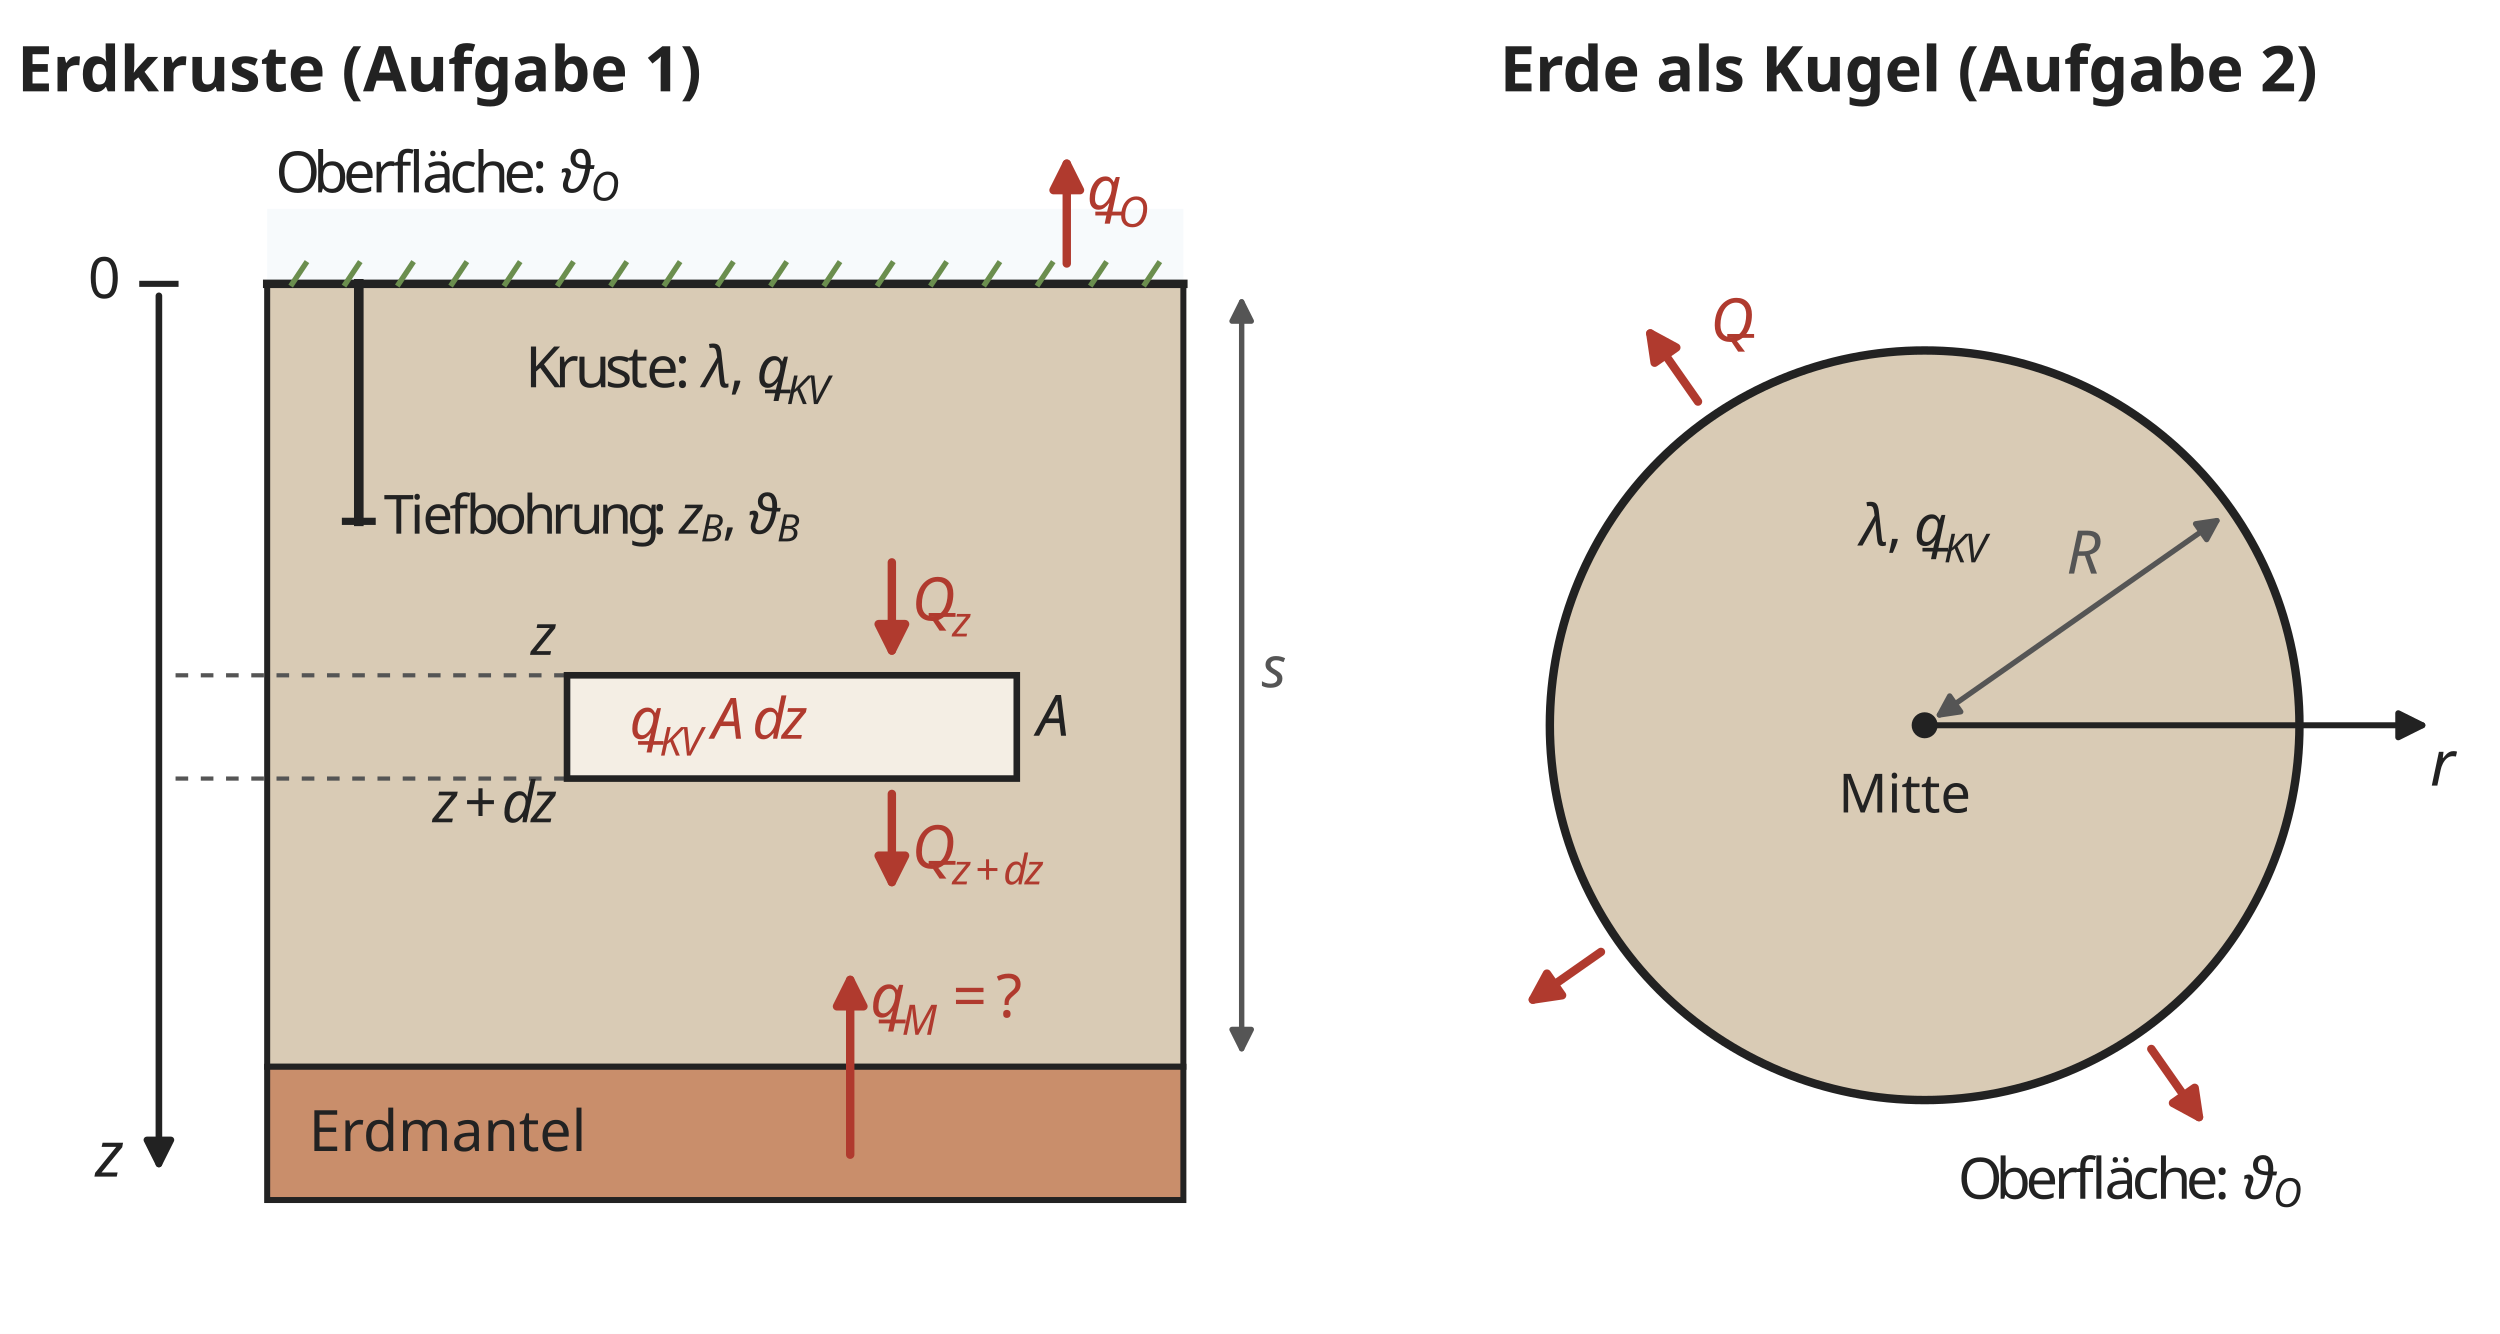
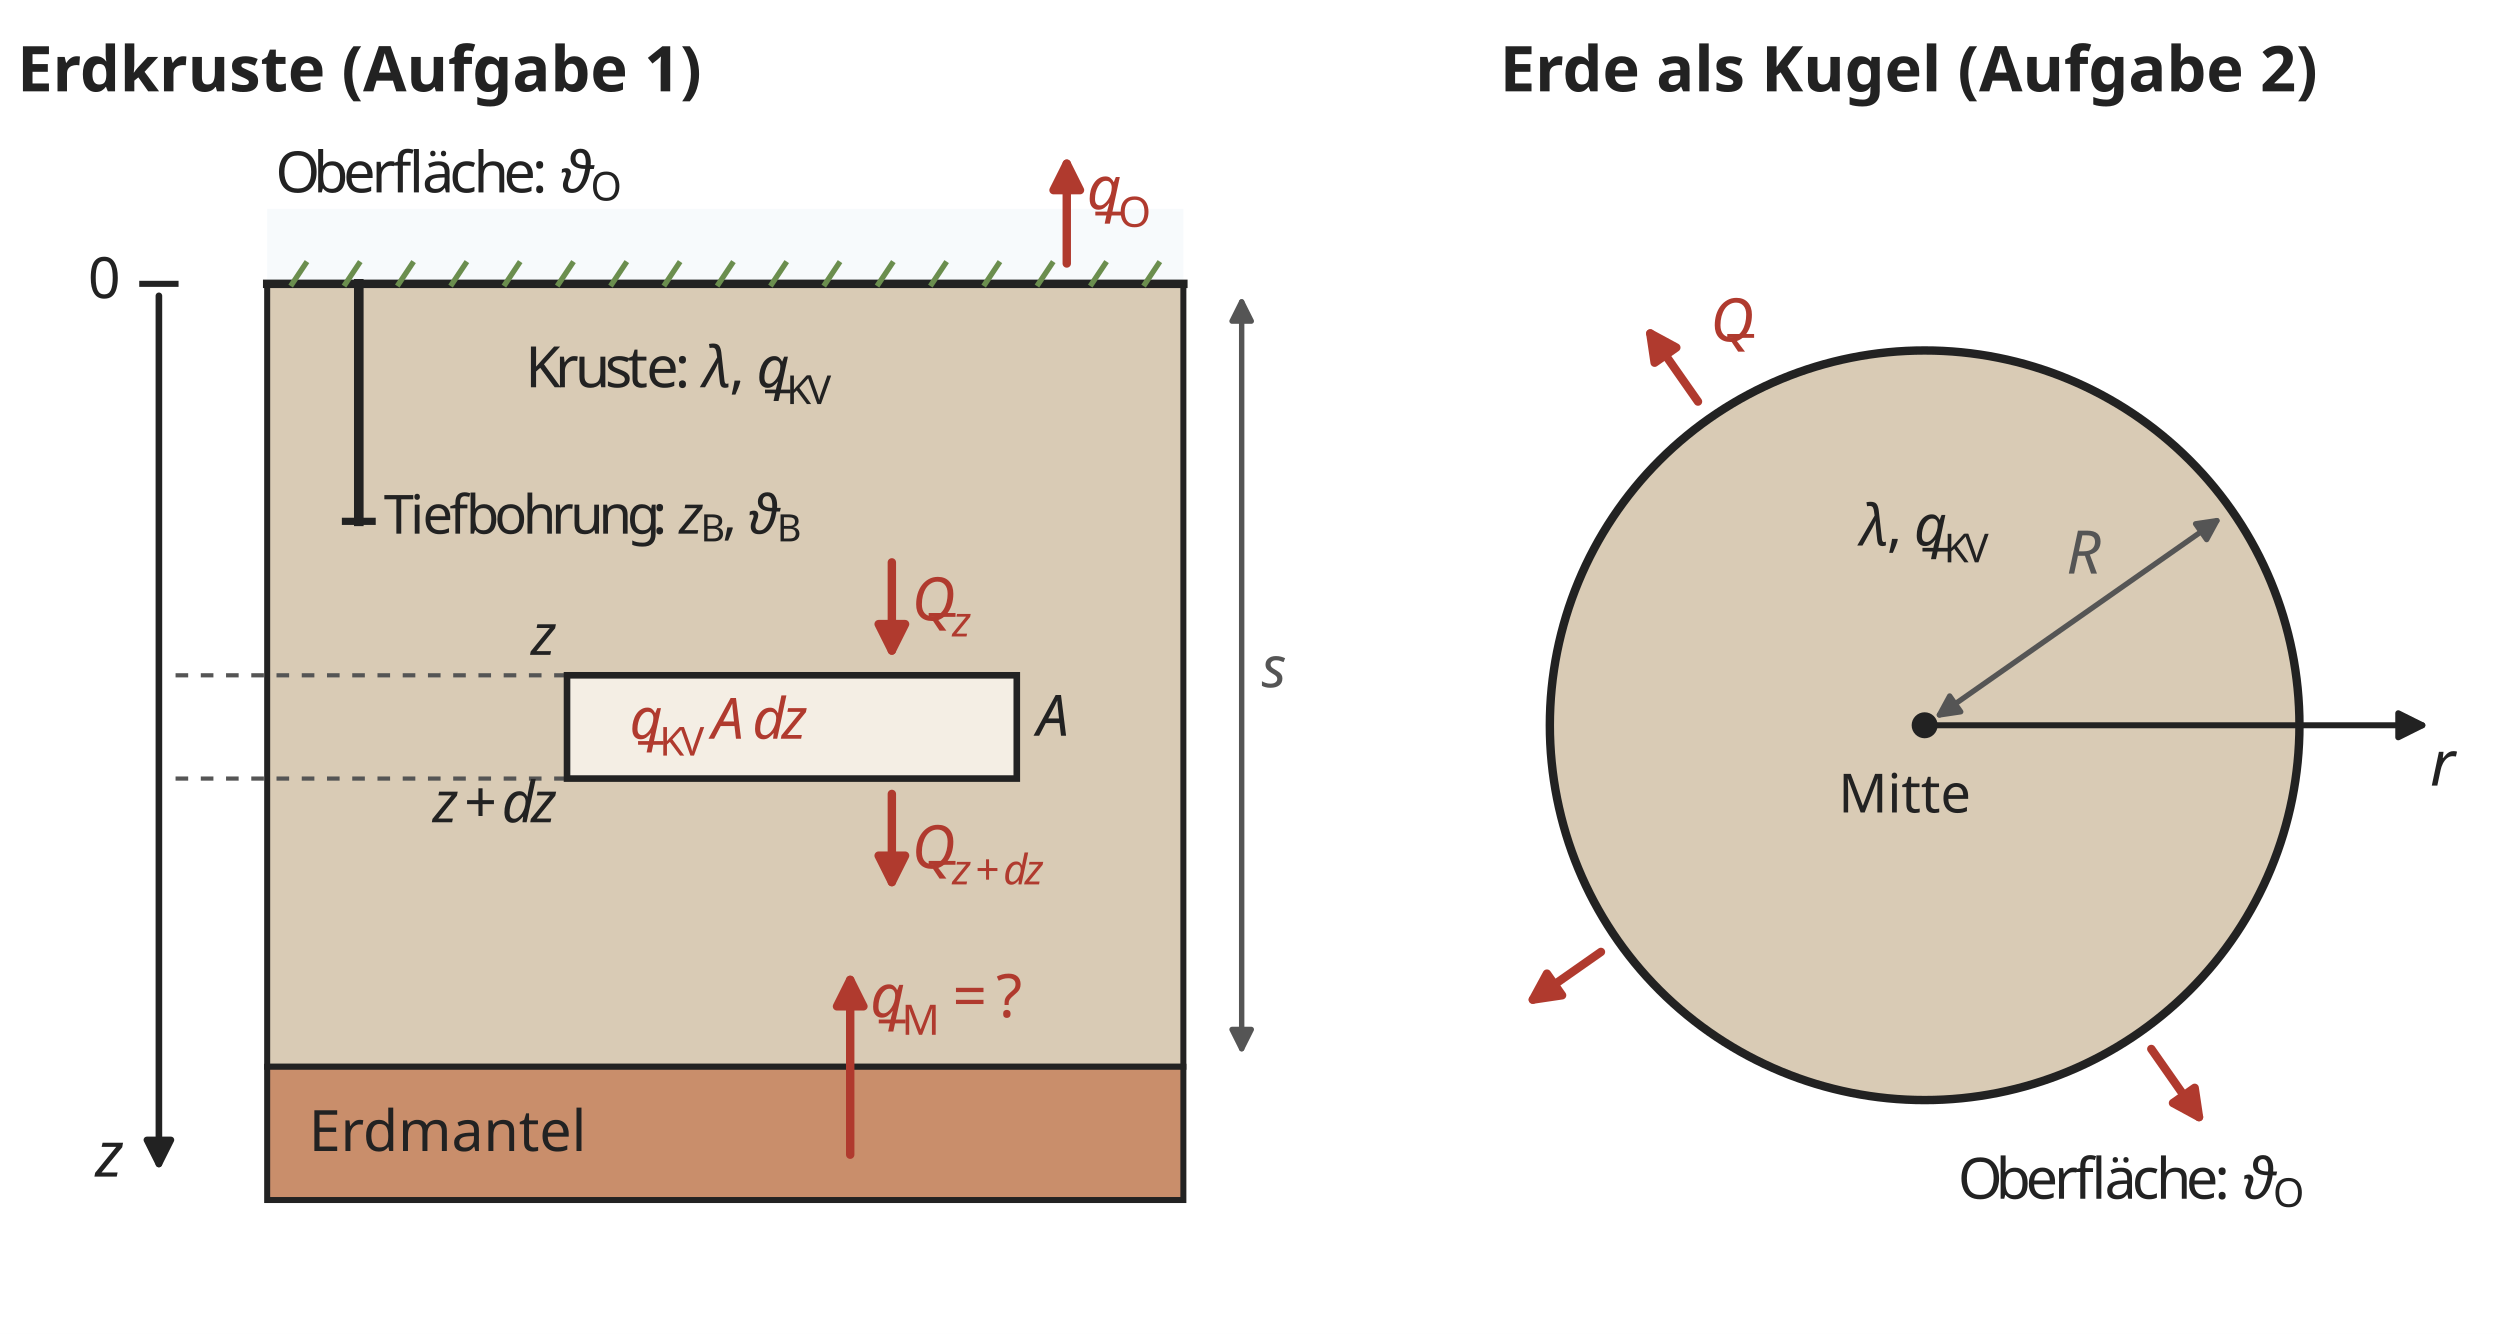
<svg xmlns="http://www.w3.org/2000/svg" width="416.016pt" height="221.976pt" viewBox="0 0 416.016 221.976" version="1.1">
  <defs>
    <style type="text/css">*{stroke-linejoin: round; stroke-linecap: butt}</style>
  </defs>
  <g id="figure_1">
    <g id="patch_1">
      <path d="M 0 221.976  L 416.016 221.976  L 416.016 0  L 0 0  z " style="fill: #ffffff" />
    </g>
    <g id="axes_1">
      <g id="patch_2">
-         <path d="M 44.46 47.232  L 196.92 47.232  L 196.92 34.758  L 44.46 34.758  z " clip-path="url(#pbe9d7478ae)" style="fill: #f7fafc" />
+         <path d="M 44.46 47.232  L 196.92 47.232  L 196.92 34.758  L 44.46 34.758  z " clip-path="url(#p7a8aaff5a4)" style="fill: #f7fafc" />
      </g>
      <g id="patch_3">
-         <path d="M 44.46 177.516  L 196.92 177.516  L 196.92 47.232  L 44.46 47.232  z " clip-path="url(#pbe9d7478ae)" style="fill: #d9cbb5; stroke: #222222; stroke-linejoin: miter" />
+         <path d="M 44.46 177.516  L 196.92 177.516  L 196.92 47.232  L 44.46 47.232  z " clip-path="url(#p7a8aaff5a4)" style="fill: #d9cbb5; stroke: #222222; stroke-linejoin: miter" />
      </g>
      <g id="patch_4">
-         <path d="M 44.46 199.692  L 196.92 199.692  L 196.92 177.516  L 44.46 177.516  z " clip-path="url(#pbe9d7478ae)" style="fill: #c98e6b; stroke: #222222; stroke-linejoin: miter" />
+         <path d="M 44.46 199.692  L 196.92 199.692  L 196.92 177.516  L 44.46 177.516  z " clip-path="url(#p7a8aaff5a4)" style="fill: #c98e6b; stroke: #222222; stroke-linejoin: miter" />
      </g>
      <g id="patch_5">
-         <path d="M 320.274 183.06  C 336.815 183.06 352.68 176.488 364.376 164.792  C 376.072 153.096 382.644 137.231 382.644 120.69  C 382.644 104.149 376.072 88.284 364.376 76.588  C 352.68 64.892 336.815 58.32 320.274 58.32  C 303.733 58.32 287.868 64.892 276.172 76.588  C 264.476 88.284 257.904 104.149 257.904 120.69  C 257.904 137.231 264.476 153.096 276.172 164.792  C 287.868 176.488 303.733 183.06 320.274 183.06  z " clip-path="url(#pbe9d7478ae)" style="fill: #d9cbb5; stroke: #222222; stroke-width: 1.4; stroke-linejoin: miter" />
+         <path d="M 320.274 183.06  C 336.815 183.06 352.68 176.488 364.376 164.792  C 376.072 153.096 382.644 137.231 382.644 120.69  C 382.644 104.149 376.072 88.284 364.376 76.588  C 352.68 64.892 336.815 58.32 320.274 58.32  C 303.733 58.32 287.868 64.892 276.172 76.588  C 264.476 88.284 257.904 104.149 257.904 120.69  C 257.904 137.231 264.476 153.096 276.172 164.792  C 287.868 176.488 303.733 183.06 320.274 183.06  z " clip-path="url(#p7a8aaff5a4)" style="fill: #d9cbb5; stroke: #222222; stroke-width: 1.4; stroke-linejoin: miter" />
      </g>
      <g id="line2d_1">
-         <path d="M 23.67 47.232  L 29.214 47.232  " clip-path="url(#pbe9d7478ae)" style="fill: none; stroke: #222222; stroke-linecap: square" />
+         <path d="M 23.67 47.232  L 29.214 47.232  " clip-path="url(#p7a8aaff5a4)" style="fill: none; stroke: #222222; stroke-linecap: square" />
      </g>
      <g id="line2d_2">
-         <path d="M 29.214 112.374  L 94.356 112.374  " clip-path="url(#pbe9d7478ae)" style="fill: none; stroke-dasharray: 2.1,2.1; stroke-dashoffset: 0; stroke: #555555; stroke-width: 0.7" />
+         <path d="M 29.214 112.374  L 94.356 112.374  " clip-path="url(#p7a8aaff5a4)" style="fill: none; stroke-dasharray: 2.1,2.1; stroke-dashoffset: 0; stroke: #555555; stroke-width: 0.7" />
      </g>
      <g id="line2d_3">
-         <path d="M 29.214 129.56  L 94.356 129.56  " clip-path="url(#pbe9d7478ae)" style="fill: none; stroke-dasharray: 2.1,2.1; stroke-dashoffset: 0; stroke: #555555; stroke-width: 0.7" />
+         <path d="M 29.214 129.56  L 94.356 129.56  " clip-path="url(#p7a8aaff5a4)" style="fill: none; stroke-dasharray: 2.1,2.1; stroke-dashoffset: 0; stroke: #555555; stroke-width: 0.7" />
      </g>
      <g id="text_1">
        <text style="font-weight: 700; font-size: 10.5px; font-family: 'Carlito'; text-anchor: start; fill: #222222" x="2.88" y="15.207" transform="rotate(-0 2.88 15.207)">Erdkruste (Aufgabe 1)</text>
      </g>
      <g id="line2d_4">
-         <path d="M 44.46 47.232  L 196.92 47.232  " clip-path="url(#pbe9d7478ae)" style="fill: none; stroke: #222222; stroke-width: 1.4; stroke-linecap: square" />
+         <path d="M 44.46 47.232  L 196.92 47.232  " clip-path="url(#p7a8aaff5a4)" style="fill: none; stroke: #222222; stroke-width: 1.4; stroke-linecap: square" />
      </g>
      <g id="line2d_5">
-         <path d="M 48.618 47.232  L 50.836 43.906  " clip-path="url(#pbe9d7478ae)" style="fill: none; stroke: #6b8e4e; stroke-width: 0.9; stroke-linecap: square" />
+         <path d="M 48.618 47.232  L 50.836 43.906  " clip-path="url(#p7a8aaff5a4)" style="fill: none; stroke: #6b8e4e; stroke-width: 0.9; stroke-linecap: square" />
      </g>
      <g id="line2d_6">
-         <path d="M 57.488 47.232  L 59.706 43.906  " clip-path="url(#pbe9d7478ae)" style="fill: none; stroke: #6b8e4e; stroke-width: 0.9; stroke-linecap: square" />
+         <path d="M 57.488 47.232  L 59.706 43.906  " clip-path="url(#p7a8aaff5a4)" style="fill: none; stroke: #6b8e4e; stroke-width: 0.9; stroke-linecap: square" />
      </g>
      <g id="line2d_7">
-         <path d="M 66.359 47.232  L 68.576 43.906  " clip-path="url(#pbe9d7478ae)" style="fill: none; stroke: #6b8e4e; stroke-width: 0.9; stroke-linecap: square" />
+         <path d="M 66.359 47.232  L 68.576 43.906  " clip-path="url(#p7a8aaff5a4)" style="fill: none; stroke: #6b8e4e; stroke-width: 0.9; stroke-linecap: square" />
      </g>
      <g id="line2d_8">
-         <path d="M 75.229 47.232  L 77.447 43.906  " clip-path="url(#pbe9d7478ae)" style="fill: none; stroke: #6b8e4e; stroke-width: 0.9; stroke-linecap: square" />
+         <path d="M 75.229 47.232  L 77.447 43.906  " clip-path="url(#p7a8aaff5a4)" style="fill: none; stroke: #6b8e4e; stroke-width: 0.9; stroke-linecap: square" />
      </g>
      <g id="line2d_9">
-         <path d="M 84.1 47.232  L 86.317 43.906  " clip-path="url(#pbe9d7478ae)" style="fill: none; stroke: #6b8e4e; stroke-width: 0.9; stroke-linecap: square" />
+         <path d="M 84.1 47.232  L 86.317 43.906  " clip-path="url(#p7a8aaff5a4)" style="fill: none; stroke: #6b8e4e; stroke-width: 0.9; stroke-linecap: square" />
      </g>
      <g id="line2d_10">
-         <path d="M 92.97 47.232  L 95.188 43.906  " clip-path="url(#pbe9d7478ae)" style="fill: none; stroke: #6b8e4e; stroke-width: 0.9; stroke-linecap: square" />
+         <path d="M 92.97 47.232  L 95.188 43.906  " clip-path="url(#p7a8aaff5a4)" style="fill: none; stroke: #6b8e4e; stroke-width: 0.9; stroke-linecap: square" />
      </g>
      <g id="line2d_11">
-         <path d="M 101.84 47.232  L 104.058 43.906  " clip-path="url(#pbe9d7478ae)" style="fill: none; stroke: #6b8e4e; stroke-width: 0.9; stroke-linecap: square" />
+         <path d="M 101.84 47.232  L 104.058 43.906  " clip-path="url(#p7a8aaff5a4)" style="fill: none; stroke: #6b8e4e; stroke-width: 0.9; stroke-linecap: square" />
      </g>
      <g id="line2d_12">
-         <path d="M 110.711 47.232  L 112.928 43.906  " clip-path="url(#pbe9d7478ae)" style="fill: none; stroke: #6b8e4e; stroke-width: 0.9; stroke-linecap: square" />
+         <path d="M 110.711 47.232  L 112.928 43.906  " clip-path="url(#p7a8aaff5a4)" style="fill: none; stroke: #6b8e4e; stroke-width: 0.9; stroke-linecap: square" />
      </g>
      <g id="line2d_13">
-         <path d="M 119.581 47.232  L 121.799 43.906  " clip-path="url(#pbe9d7478ae)" style="fill: none; stroke: #6b8e4e; stroke-width: 0.9; stroke-linecap: square" />
+         <path d="M 119.581 47.232  L 121.799 43.906  " clip-path="url(#p7a8aaff5a4)" style="fill: none; stroke: #6b8e4e; stroke-width: 0.9; stroke-linecap: square" />
      </g>
      <g id="line2d_14">
-         <path d="M 128.452 47.232  L 130.669 43.906  " clip-path="url(#pbe9d7478ae)" style="fill: none; stroke: #6b8e4e; stroke-width: 0.9; stroke-linecap: square" />
+         <path d="M 128.452 47.232  L 130.669 43.906  " clip-path="url(#p7a8aaff5a4)" style="fill: none; stroke: #6b8e4e; stroke-width: 0.9; stroke-linecap: square" />
      </g>
      <g id="line2d_15">
-         <path d="M 137.322 47.232  L 139.54 43.906  " clip-path="url(#pbe9d7478ae)" style="fill: none; stroke: #6b8e4e; stroke-width: 0.9; stroke-linecap: square" />
+         <path d="M 137.322 47.232  L 139.54 43.906  " clip-path="url(#p7a8aaff5a4)" style="fill: none; stroke: #6b8e4e; stroke-width: 0.9; stroke-linecap: square" />
      </g>
      <g id="line2d_16">
-         <path d="M 146.192 47.232  L 148.41 43.906  " clip-path="url(#pbe9d7478ae)" style="fill: none; stroke: #6b8e4e; stroke-width: 0.9; stroke-linecap: square" />
+         <path d="M 146.192 47.232  L 148.41 43.906  " clip-path="url(#p7a8aaff5a4)" style="fill: none; stroke: #6b8e4e; stroke-width: 0.9; stroke-linecap: square" />
      </g>
      <g id="line2d_17">
-         <path d="M 155.063 47.232  L 157.28 43.906  " clip-path="url(#pbe9d7478ae)" style="fill: none; stroke: #6b8e4e; stroke-width: 0.9; stroke-linecap: square" />
+         <path d="M 155.063 47.232  L 157.28 43.906  " clip-path="url(#p7a8aaff5a4)" style="fill: none; stroke: #6b8e4e; stroke-width: 0.9; stroke-linecap: square" />
      </g>
      <g id="line2d_18">
-         <path d="M 163.933 47.232  L 166.151 43.906  " clip-path="url(#pbe9d7478ae)" style="fill: none; stroke: #6b8e4e; stroke-width: 0.9; stroke-linecap: square" />
+         <path d="M 163.933 47.232  L 166.151 43.906  " clip-path="url(#p7a8aaff5a4)" style="fill: none; stroke: #6b8e4e; stroke-width: 0.9; stroke-linecap: square" />
      </g>
      <g id="line2d_19">
-         <path d="M 172.804 47.232  L 175.021 43.906  " clip-path="url(#pbe9d7478ae)" style="fill: none; stroke: #6b8e4e; stroke-width: 0.9; stroke-linecap: square" />
+         <path d="M 172.804 47.232  L 175.021 43.906  " clip-path="url(#p7a8aaff5a4)" style="fill: none; stroke: #6b8e4e; stroke-width: 0.9; stroke-linecap: square" />
      </g>
      <g id="line2d_20">
-         <path d="M 181.674 47.232  L 183.892 43.906  " clip-path="url(#pbe9d7478ae)" style="fill: none; stroke: #6b8e4e; stroke-width: 0.9; stroke-linecap: square" />
+         <path d="M 181.674 47.232  L 183.892 43.906  " clip-path="url(#p7a8aaff5a4)" style="fill: none; stroke: #6b8e4e; stroke-width: 0.9; stroke-linecap: square" />
      </g>
      <g id="line2d_21">
-         <path d="M 190.544 47.232  L 192.762 43.906  " clip-path="url(#pbe9d7478ae)" style="fill: none; stroke: #6b8e4e; stroke-width: 0.9; stroke-linecap: square" />
+         <path d="M 190.544 47.232  L 192.762 43.906  " clip-path="url(#p7a8aaff5a4)" style="fill: none; stroke: #6b8e4e; stroke-width: 0.9; stroke-linecap: square" />
      </g>
      <g id="text_2">
        <g style="fill: #222222" transform="translate(45.846 32.4206)">
          <text>
            <tspan x="0" y="-0.406" style="font-size: 9.5px; font-family: 'Carlito'; fill: #222222">O</tspan>
            <tspan x="6.29" y="-0.406" style="font-size: 9.5px; font-family: 'Carlito'; fill: #222222">b</tspan>
            <tspan x="11.281" y="-0.406" style="font-size: 9.5px; font-family: 'Carlito'; fill: #222222">e</tspan>
            <tspan x="16.008" y="-0.406" style="font-size: 9.5px; font-family: 'Carlito'; fill: #222222">r</tspan>
            <tspan x="19.32" y="-0.406" style="font-size: 9.5px; font-family: 'Carlito'; fill: #222222">f</tspan>
            <tspan x="22.219" y="-0.406" style="font-size: 9.5px; font-family: 'Carlito'; fill: #222222">l</tspan>
            <tspan x="24.399" y="-0.406" style="font-size: 9.5px; font-family: 'Carlito'; fill: #222222">ä</tspan>
            <tspan x="28.95" y="-0.406" style="font-size: 9.5px; font-family: 'Carlito'; fill: #222222">c</tspan>
            <tspan x="32.967" y="-0.406" style="font-size: 9.5px; font-family: 'Carlito'; fill: #222222">h</tspan>
            <tspan x="37.958" y="-0.406" style="font-size: 9.5px; font-family: 'Carlito'; fill: #222222">e</tspan>
            <tspan x="42.685" y="-0.406" style="font-size: 9.5px; font-family: 'Carlito'; fill: #222222">:</tspan>
            <tspan x="45.227" y="-0.406" style="font-size: 9.5px; font-family: 'Carlito'; fill: #222222"> </tspan>
            <tspan x="47.375" y="-0.406" style="font-style: italic; font-size: 9.5px; font-family: 'Carlito'; fill: #222222">ϑ</tspan>
-             <tspan x="52.426" y="0.953" style="font-style: italic; font-size: 6.65px; font-family: 'Carlito'; fill: #222222">O</tspan>
+             <tspan x="52.426" y="0.953" style="font-size: 6.65px; font-family: 'Carlito'; fill: #222222">O</tspan>
          </text>
        </g>
      </g>
      <g id="text_3">
        <text style="font-size: 9.5px; font-family: 'Carlito'; text-anchor: start; fill: #222222" x="51.39" y="191.533" transform="rotate(-0 51.39 191.5334)">Erdmantel</text>
      </g>
      <g id="text_4">
        <g style="fill: #222222" transform="translate(87.426 64.6155)">
          <text>
            <tspan x="0" y="-0.172" style="font-size: 9.5px; font-family: 'Carlito'; fill: #222222">K</tspan>
            <tspan x="4.936" y="-0.172" style="font-size: 9.5px; font-family: 'Carlito'; fill: #222222">r</tspan>
            <tspan x="8.248" y="-0.172" style="font-size: 9.5px; font-family: 'Carlito'; fill: #222222">u</tspan>
            <tspan x="13.239" y="-0.172" style="font-size: 9.5px; font-family: 'Carlito'; fill: #222222">s</tspan>
            <tspan x="16.954" y="-0.172" style="font-size: 9.5px; font-family: 'Carlito'; fill: #222222">t</tspan>
            <tspan x="20.136" y="-0.172" style="font-size: 9.5px; font-family: 'Carlito'; fill: #222222">e</tspan>
            <tspan x="24.863" y="-0.172" style="font-size: 9.5px; font-family: 'Carlito'; fill: #222222">:</tspan>
            <tspan x="27.405" y="-0.172" style="font-size: 9.5px; font-family: 'Carlito'; fill: #222222"> </tspan>
            <tspan x="33.95" y="-0.172" style="font-size: 9.5px; font-family: 'Carlito'; fill: #222222">,</tspan>
            <tspan x="36.321" y="-0.172" style="font-size: 9.5px; font-family: 'Carlito'; fill: #222222"> </tspan>
            <tspan x="29.553" y="-0.172" style="font-style: italic; font-size: 9.5px; font-family: 'Carlito'; fill: #222222">λ</tspan>
            <tspan x="38.469" y="-0.172" style="font-style: italic; font-size: 9.5px; font-family: 'Carlito'; fill: #222222">q</tspan>
            <tspan x="39.893" y="-0.641" style="font-size: 9.5px; font-family: 'cmr10'; fill: #222222">_</tspan>
-             <tspan x="43.432" y="2.628" style="font-style: italic; font-size: 6.65px; font-family: 'Carlito'; fill: #222222">K</tspan>
-             <tspan x="46.887" y="2.628" style="font-style: italic; font-size: 6.65px; font-family: 'Carlito'; fill: #222222">V</tspan>
+             <tspan x="43.432" y="2.628" style="font-size: 6.65px; font-family: 'Carlito'; fill: #222222">K</tspan>
+             <tspan x="46.887" y="2.628" style="font-size: 6.65px; font-family: 'Carlito'; fill: #222222">V</tspan>
          </text>
        </g>
      </g>
      <g id="text_5">
        <g style="fill: #b03a2e" transform="translate(180.8424 35.622)">
          <text>
            <tspan x="1.442" y="-1.312" style="font-size: 10px; font-family: 'cmr10'; fill: #b03a2e">_</tspan>
            <tspan x="0" y="-0.812" style="font-style: italic; font-size: 10px; font-family: 'Carlito'; fill: #b03a2e">q</tspan>
-             <tspan x="5.225" y="2.134" style="font-style: italic; font-size: 7px; font-family: 'Carlito'; fill: #b03a2e">O</tspan>
+             <tspan x="5.225" y="2.134" style="font-size: 7px; font-family: 'Carlito'; fill: #b03a2e">O</tspan>
          </text>
        </g>
      </g>
      <g id="text_6">
        <g style="fill: #b03a2e" transform="translate(144.8064 170.064)">
          <text>
            <tspan x="1.442" y="-1.312" style="font-size: 10px; font-family: 'cmr10'; fill: #b03a2e">_</tspan>
            <tspan x="0" y="-0.812" style="font-style: italic; font-size: 10px; font-family: 'Carlito'; fill: #b03a2e">q</tspan>
-             <tspan x="5.225" y="2.134" style="font-style: italic; font-size: 7px; font-family: 'Carlito'; fill: #b03a2e">M</tspan>
+             <tspan x="5.225" y="2.134" style="font-size: 7px; font-family: 'Carlito'; fill: #b03a2e">M</tspan>
            <tspan x="11.449" y="-0.812" style="font-size: 10px; font-family: 'Carlito'; fill: #b03a2e"> </tspan>
            <tspan x="13.71" y="-0.812" style="font-size: 10px; font-family: 'Carlito'; fill: #b03a2e">=</tspan>
            <tspan x="18.69" y="-0.812" style="font-size: 10px; font-family: 'Carlito'; fill: #b03a2e"> </tspan>
            <tspan x="20.951" y="-0.812" style="font-size: 10px; font-family: 'Carlito'; fill: #b03a2e">?</tspan>
          </text>
        </g>
      </g>
      <g id="text_7">
        <text style="font-size: 9.5px; font-family: 'Carlito'; text-anchor: end; fill: #222222" x="20.066" y="49.607" transform="rotate(-0 20.0664 49.607)">0</text>
      </g>
      <g id="text_8">
        <g style="fill: #222222" transform="translate(15.8664 196.773)">
          <text>
            <tspan x="0" y="-0.984" style="font-style: italic; font-size: 10.5px; font-family: 'Carlito'; fill: #222222">z</tspan>
          </text>
        </g>
      </g>
      <g id="text_9">
        <g style="fill: #555555" transform="translate(209.9484 114.749)">
          <text>
            <tspan x="0" y="-0.391" style="font-style: italic; font-size: 9.5px; font-family: 'Carlito'; fill: #555555">s</tspan>
          </text>
        </g>
      </g>
      <g id="text_10">
        <g style="fill: #222222" transform="translate(63.864 89.55588)">
          <text>
            <tspan x="0" y="-0.75" style="font-size: 9px; font-family: 'Carlito'; fill: #222222">T</tspan>
            <tspan x="4.386" y="-0.75" style="font-size: 9px; font-family: 'Carlito'; fill: #222222">i</tspan>
            <tspan x="6.451" y="-0.75" style="font-size: 9px; font-family: 'Carlito'; fill: #222222">e</tspan>
            <tspan x="10.929" y="-0.75" style="font-size: 9px; font-family: 'Carlito'; fill: #222222">f</tspan>
            <tspan x="13.676" y="-0.75" style="font-size: 9px; font-family: 'Carlito'; fill: #222222">b</tspan>
            <tspan x="18.404" y="-0.75" style="font-size: 9px; font-family: 'Carlito'; fill: #222222">o</tspan>
            <tspan x="23.15" y="-0.75" style="font-size: 9px; font-family: 'Carlito'; fill: #222222">h</tspan>
            <tspan x="27.879" y="-0.75" style="font-size: 9px; font-family: 'Carlito'; fill: #222222">r</tspan>
            <tspan x="31.017" y="-0.75" style="font-size: 9px; font-family: 'Carlito'; fill: #222222">u</tspan>
            <tspan x="35.745" y="-0.75" style="font-size: 9px; font-family: 'Carlito'; fill: #222222">n</tspan>
            <tspan x="40.474" y="-0.75" style="font-size: 9px; font-family: 'Carlito'; fill: #222222">g</tspan>
            <tspan x="44.71" y="-0.75" style="font-size: 9px; font-family: 'Carlito'; fill: #222222">:</tspan>
            <tspan x="47.118" y="-0.75" style="font-size: 9px; font-family: 'Carlito'; fill: #222222"> </tspan>
            <tspan x="56.35" y="-0.75" style="font-size: 9px; font-family: 'Carlito'; fill: #222222">,</tspan>
            <tspan x="58.595" y="-0.75" style="font-size: 9px; font-family: 'Carlito'; fill: #222222"> </tspan>
            <tspan x="49.153" y="-0.75" style="font-style: italic; font-size: 9px; font-family: 'Carlito'; fill: #222222">z</tspan>
            <tspan x="60.63" y="-0.75" style="font-style: italic; font-size: 9px; font-family: 'Carlito'; fill: #222222">ϑ</tspan>
-             <tspan x="52.708" y="0.539" style="font-style: italic; font-size: 6.3px; font-family: 'Carlito'; fill: #222222">B</tspan>
-             <tspan x="65.416" y="0.539" style="font-style: italic; font-size: 6.3px; font-family: 'Carlito'; fill: #222222">B</tspan>
+             <tspan x="52.708" y="0.539" style="font-size: 6.3px; font-family: 'Carlito'; fill: #222222">B</tspan>
+             <tspan x="65.416" y="0.539" style="font-size: 6.3px; font-family: 'Carlito'; fill: #222222">B</tspan>
          </text>
        </g>
      </g>
      <g id="text_11">
        <g style="fill: #222222" transform="translate(88.3384 109.4446)">
          <text>
            <tspan x="0" y="-0.469" style="font-style: italic; font-size: 9.5px; font-family: 'Carlito'; fill: #222222">z</tspan>
          </text>
        </g>
      </g>
      <g id="text_12">
        <g style="fill: #222222" transform="translate(71.9984 137.2398)">
          <text>
            <tspan x="0" y="-0.406" style="font-style: italic; font-size: 9.5px; font-family: 'Carlito'; fill: #222222">z</tspan>
            <tspan x="11.49" y="-0.406" style="font-style: italic; font-size: 9.5px; font-family: 'Carlito'; fill: #222222">d</tspan>
            <tspan x="16.375" y="-0.406" style="font-style: italic; font-size: 9.5px; font-family: 'Carlito'; fill: #222222">z</tspan>
            <tspan x="5.256" y="-0.406" style="font-size: 9.5px; font-family: 'Carlito'; fill: #222222">+</tspan>
          </text>
        </g>
      </g>
      <g id="text_13">
        <g style="fill: #222222" transform="translate(172.5264 123.3422)">
          <text>
            <tspan x="0" y="-0.906" style="font-style: italic; font-size: 9.5px; font-family: 'Carlito'; fill: #222222">A</tspan>
          </text>
        </g>
      </g>
      <g id="text_14">
        <g style="fill: #b03a2e" transform="translate(151.7364 103.4158)">
          <text>
            <tspan x="2.816" y="-2.312" style="font-size: 10px; font-family: 'cmr10'; fill: #b03a2e">_</tspan>
            <tspan x="0" y="-0.172" style="font-style: italic; font-size: 10px; font-family: 'Carlito'; fill: #b03a2e">Q</tspan>
            <tspan x="6.724" y="2.494" style="font-style: italic; font-size: 7px; font-family: 'Carlito'; fill: #b03a2e">z</tspan>
          </text>
        </g>
      </g>
      <g id="text_15">
        <g style="fill: #b03a2e" transform="translate(151.7364 144.6686)">
          <text>
            <tspan x="2.816" y="-2.312" style="font-size: 10px; font-family: 'cmr10'; fill: #b03a2e">_</tspan>
            <tspan x="0" y="-0.172" style="font-style: italic; font-size: 10px; font-family: 'Carlito'; fill: #b03a2e">Q</tspan>
            <tspan x="6.724" y="2.494" style="font-style: italic; font-size: 7px; font-family: 'Carlito'; fill: #b03a2e">z</tspan>
            <tspan x="15.191" y="2.494" style="font-style: italic; font-size: 7px; font-family: 'Carlito'; fill: #b03a2e">d</tspan>
            <tspan x="18.79" y="2.494" style="font-style: italic; font-size: 7px; font-family: 'Carlito'; fill: #b03a2e">z</tspan>
            <tspan x="10.597" y="2.494" style="font-size: 7px; font-family: 'Carlito'; fill: #b03a2e">+</tspan>
          </text>
        </g>
      </g>
      <g id="text_16">
        <text style="font-weight: 700; font-size: 10.5px; font-family: 'Carlito'; text-anchor: start; fill: #222222" x="249.588" y="15.207" transform="rotate(-0 249.588 15.207)">Erde als Kugel (Aufgabe 2)</text>
      </g>
      <g id="text_17">
        <text style="font-size: 9px; font-family: 'Carlito'; text-anchor: middle; fill: #222222" x="316.948" y="135.202" transform="rotate(-0 316.9476 135.2016)">Mitte</text>
      </g>
      <g id="text_18">
        <g style="fill: #222222" transform="translate(309.5865 90.9495)">
          <text>
            <tspan x="0" y="-0.172" style="font-style: italic; font-size: 9.5px; font-family: 'Carlito'; fill: #222222">λ</tspan>
            <tspan x="8.916" y="-0.172" style="font-style: italic; font-size: 9.5px; font-family: 'Carlito'; fill: #222222">q</tspan>
            <tspan x="4.397" y="-0.172" style="font-size: 9.5px; font-family: 'Carlito'; fill: #222222">,</tspan>
            <tspan x="6.768" y="-0.172" style="font-size: 9.5px; font-family: 'Carlito'; fill: #222222"> </tspan>
            <tspan x="10.34" y="-0.641" style="font-size: 9.5px; font-family: 'cmr10'; fill: #222222">_</tspan>
-             <tspan x="13.879" y="2.628" style="font-style: italic; font-size: 6.65px; font-family: 'Carlito'; fill: #222222">K</tspan>
-             <tspan x="17.334" y="2.628" style="font-style: italic; font-size: 6.65px; font-family: 'Carlito'; fill: #222222">V</tspan>
+             <tspan x="13.879" y="2.628" style="font-size: 6.65px; font-family: 'Carlito'; fill: #222222">K</tspan>
+             <tspan x="17.334" y="2.628" style="font-size: 6.65px; font-family: 'Carlito'; fill: #222222">V</tspan>
          </text>
        </g>
      </g>
      <g id="text_19">
        <g style="fill: #555555" transform="translate(343.858 96.0244)">
          <text>
            <tspan x="0" y="-0.578" style="font-style: italic; font-size: 10px; font-family: 'Carlito'; fill: #555555">R</tspan>
          </text>
        </g>
      </g>
      <g id="text_20">
        <g style="fill: #222222" transform="translate(404.3685 131.631)">
          <text>
            <tspan x="0" y="-0.906" style="font-style: italic; font-size: 10.5px; font-family: 'Carlito'; fill: #222222">r</tspan>
          </text>
        </g>
      </g>
      <g id="text_21">
        <g style="fill: #b03a2e" transform="translate(284.6257 56.9843)">
          <text>
            <tspan x="2.816" y="-2.312" style="font-size: 10px; font-family: 'cmr10'; fill: #b03a2e">_</tspan>
            <tspan x="0" y="-0.172" style="font-style: italic; font-size: 10px; font-family: 'Carlito'; fill: #b03a2e">Q</tspan>
          </text>
        </g>
      </g>
      <g id="text_22">
        <g style="fill: #222222" transform="translate(325.818 199.887)">
          <text>
            <tspan x="0" y="-0.406" style="font-size: 9.5px; font-family: 'Carlito'; fill: #222222">O</tspan>
            <tspan x="6.29" y="-0.406" style="font-size: 9.5px; font-family: 'Carlito'; fill: #222222">b</tspan>
            <tspan x="11.281" y="-0.406" style="font-size: 9.5px; font-family: 'Carlito'; fill: #222222">e</tspan>
            <tspan x="16.008" y="-0.406" style="font-size: 9.5px; font-family: 'Carlito'; fill: #222222">r</tspan>
            <tspan x="19.32" y="-0.406" style="font-size: 9.5px; font-family: 'Carlito'; fill: #222222">f</tspan>
            <tspan x="22.219" y="-0.406" style="font-size: 9.5px; font-family: 'Carlito'; fill: #222222">l</tspan>
            <tspan x="24.399" y="-0.406" style="font-size: 9.5px; font-family: 'Carlito'; fill: #222222">ä</tspan>
            <tspan x="28.95" y="-0.406" style="font-size: 9.5px; font-family: 'Carlito'; fill: #222222">c</tspan>
            <tspan x="32.967" y="-0.406" style="font-size: 9.5px; font-family: 'Carlito'; fill: #222222">h</tspan>
            <tspan x="37.958" y="-0.406" style="font-size: 9.5px; font-family: 'Carlito'; fill: #222222">e</tspan>
            <tspan x="42.685" y="-0.406" style="font-size: 9.5px; font-family: 'Carlito'; fill: #222222">:</tspan>
            <tspan x="45.227" y="-0.406" style="font-size: 9.5px; font-family: 'Carlito'; fill: #222222"> </tspan>
            <tspan x="47.375" y="-0.406" style="font-style: italic; font-size: 9.5px; font-family: 'Carlito'; fill: #222222">ϑ</tspan>
-             <tspan x="52.426" y="0.953" style="font-style: italic; font-size: 6.65px; font-family: 'Carlito'; fill: #222222">O</tspan>
+             <tspan x="52.426" y="0.953" style="font-size: 6.65px; font-family: 'Carlito'; fill: #222222">O</tspan>
          </text>
        </g>
      </g>
      <g id="line2d_22">
-         <path d="M 59.706 47.232  L 59.706 86.751  " clip-path="url(#pbe9d7478ae)" style="fill: none; stroke: #222222; stroke-width: 1.6; stroke-linecap: square" />
+         <path d="M 59.706 47.232  L 59.706 86.751  " clip-path="url(#p7a8aaff5a4)" style="fill: none; stroke: #222222; stroke-width: 1.6; stroke-linecap: square" />
      </g>
      <g id="line2d_23">
-         <path d="M 57.488 86.751  L 61.924 86.751  " clip-path="url(#pbe9d7478ae)" style="fill: none; stroke: #222222; stroke-width: 1.2; stroke-linecap: square" />
+         <path d="M 57.488 86.751  L 61.924 86.751  " clip-path="url(#p7a8aaff5a4)" style="fill: none; stroke: #222222; stroke-width: 1.2; stroke-linecap: square" />
      </g>
      <g id="patch_6">
-         <path d="M 94.356 129.56  L 169.2 129.56  L 169.2 112.374  L 94.356 112.374  z " clip-path="url(#pbe9d7478ae)" style="fill: #f4eee4; stroke: #222222; stroke-width: 1.1; stroke-linejoin: miter" />
+         <path d="M 94.356 129.56  L 169.2 129.56  L 169.2 112.374  L 94.356 112.374  z " clip-path="url(#p7a8aaff5a4)" style="fill: #f4eee4; stroke: #222222; stroke-width: 1.1; stroke-linejoin: miter" />
      </g>
      <g id="patch_7">
-         <path d="M 177.516 43.846  Q 177.516 34.76 177.516 27.24  " clip-path="url(#pbe9d7478ae)" style="fill: none; stroke: #b03a2e; stroke-width: 1.4; stroke-linecap: round" />
-         <path d="M 175.316 31.64  L 177.516 27.24  L 179.716 31.64  z " clip-path="url(#pbe9d7478ae)" style="fill: #b03a2e; stroke: #b03a2e; stroke-width: 1.4; stroke-linecap: round" />
+         <path d="M 177.516 43.846  Q 177.516 34.76 177.516 27.24  " clip-path="url(#p7a8aaff5a4)" style="fill: none; stroke: #b03a2e; stroke-width: 1.4; stroke-linecap: round" />
+         <path d="M 175.316 31.64  L 177.516 27.24  L 179.716 31.64  z " clip-path="url(#p7a8aaff5a4)" style="fill: #b03a2e; stroke: #b03a2e; stroke-width: 1.4; stroke-linecap: round" />
      </g>
      <g id="patch_8">
-         <path d="M 141.48 192.147  Q 141.48 176.821 141.48 163.06  " clip-path="url(#pbe9d7478ae)" style="fill: none; stroke: #b03a2e; stroke-width: 1.4; stroke-linecap: round" />
-         <path d="M 139.28 167.46  L 141.48 163.06  L 143.68 167.46  z " clip-path="url(#pbe9d7478ae)" style="fill: #b03a2e; stroke: #b03a2e; stroke-width: 1.4; stroke-linecap: round" />
+         <path d="M 141.48 192.147  Q 141.48 176.821 141.48 163.06  " clip-path="url(#p7a8aaff5a4)" style="fill: none; stroke: #b03a2e; stroke-width: 1.4; stroke-linecap: round" />
+         <path d="M 139.28 167.46  L 141.48 163.06  L 143.68 167.46  z " clip-path="url(#p7a8aaff5a4)" style="fill: #b03a2e; stroke: #b03a2e; stroke-width: 1.4; stroke-linecap: round" />
      </g>
      <g id="patch_9">
-         <path d="M 26.442 49.228  Q 26.442 122.076 26.442 193.693  " clip-path="url(#pbe9d7478ae)" style="fill: none; stroke: #222222; stroke-width: 1.1; stroke-linecap: round" />
-         <path d="M 28.442 189.693  L 26.442 193.693  L 24.442 189.693  z " clip-path="url(#pbe9d7478ae)" style="fill: #222222; stroke: #222222; stroke-width: 1.1; stroke-linecap: round" />
+         <path d="M 26.442 49.228  Q 26.442 122.076 26.442 193.693  " clip-path="url(#p7a8aaff5a4)" style="fill: none; stroke: #222222; stroke-width: 1.1; stroke-linecap: round" />
+         <path d="M 28.442 189.693  L 26.442 193.693  L 24.442 189.693  z " clip-path="url(#p7a8aaff5a4)" style="fill: #222222; stroke: #222222; stroke-width: 1.1; stroke-linecap: round" />
      </g>
      <g id="patch_10">
-         <path d="M 206.622 50.238  Q 206.622 112.374 206.622 174.509  " clip-path="url(#pbe9d7478ae)" style="fill: none; stroke: #555555; stroke-width: 0.9; stroke-linecap: round" />
-         <path d="M 205.022 53.438  L 206.622 50.238  L 208.222 53.438  z " clip-path="url(#pbe9d7478ae)" style="fill: #555555; stroke: #555555; stroke-width: 0.9; stroke-linecap: round" />
-         <path d="M 208.222 171.309  L 206.622 174.509  L 205.022 171.309  z " clip-path="url(#pbe9d7478ae)" style="fill: #555555; stroke: #555555; stroke-width: 0.9; stroke-linecap: round" />
+         <path d="M 206.622 50.238  Q 206.622 112.374 206.622 174.509  " clip-path="url(#p7a8aaff5a4)" style="fill: none; stroke: #555555; stroke-width: 0.9; stroke-linecap: round" />
+         <path d="M 205.022 53.438  L 206.622 50.238  L 208.222 53.438  z " clip-path="url(#p7a8aaff5a4)" style="fill: #555555; stroke: #555555; stroke-width: 0.9; stroke-linecap: round" />
+         <path d="M 208.222 171.309  L 206.622 174.509  L 205.022 171.309  z " clip-path="url(#p7a8aaff5a4)" style="fill: #555555; stroke: #555555; stroke-width: 0.9; stroke-linecap: round" />
      </g>
      <g id="patch_11">
-         <path d="M 148.41 93.585  Q 148.41 101.703 148.41 108.255  " clip-path="url(#pbe9d7478ae)" style="fill: none; stroke: #b03a2e; stroke-width: 1.4; stroke-linecap: round" />
-         <path d="M 150.61 103.855  L 148.41 108.255  L 146.21 103.855  z " clip-path="url(#pbe9d7478ae)" style="fill: #b03a2e; stroke: #b03a2e; stroke-width: 1.4; stroke-linecap: round" />
+         <path d="M 148.41 93.585  Q 148.41 101.703 148.41 108.255  " clip-path="url(#p7a8aaff5a4)" style="fill: none; stroke: #b03a2e; stroke-width: 1.4; stroke-linecap: round" />
+         <path d="M 150.61 103.855  L 148.41 108.255  L 146.21 103.855  z " clip-path="url(#p7a8aaff5a4)" style="fill: #b03a2e; stroke: #b03a2e; stroke-width: 1.4; stroke-linecap: round" />
      </g>
      <g id="patch_12">
-         <path d="M 148.41 132.116  Q 148.41 140.234 148.41 146.786  " clip-path="url(#pbe9d7478ae)" style="fill: none; stroke: #b03a2e; stroke-width: 1.4; stroke-linecap: round" />
-         <path d="M 150.61 142.386  L 148.41 146.786  L 146.21 142.386  z " clip-path="url(#pbe9d7478ae)" style="fill: #b03a2e; stroke: #b03a2e; stroke-width: 1.4; stroke-linecap: round" />
+         <path d="M 148.41 132.116  Q 148.41 140.234 148.41 146.786  " clip-path="url(#p7a8aaff5a4)" style="fill: none; stroke: #b03a2e; stroke-width: 1.4; stroke-linecap: round" />
+         <path d="M 150.61 142.386  L 148.41 146.786  L 146.21 142.386  z " clip-path="url(#p7a8aaff5a4)" style="fill: #b03a2e; stroke: #b03a2e; stroke-width: 1.4; stroke-linecap: round" />
      </g>
      <g id="patch_13">
-         <path d="M 320.274 122.353  C 320.715 122.353 321.138 122.178 321.45 121.866  C 321.762 121.554 321.937 121.131 321.937 120.69  C 321.937 120.249 321.762 119.826 321.45 119.514  C 321.138 119.202 320.715 119.027 320.274 119.027  C 319.833 119.027 319.41 119.202 319.098 119.514  C 318.786 119.826 318.611 120.249 318.611 120.69  C 318.611 121.131 318.786 121.554 319.098 121.866  C 319.41 122.178 319.833 122.353 320.274 122.353  z " clip-path="url(#pbe9d7478ae)" style="fill: #222222; stroke: #222222; stroke-linejoin: miter" />
+         <path d="M 320.274 122.353  C 320.715 122.353 321.138 122.178 321.45 121.866  C 321.762 121.554 321.937 121.131 321.937 120.69  C 321.937 120.249 321.762 119.826 321.45 119.514  C 321.138 119.202 320.715 119.027 320.274 119.027  C 319.833 119.027 319.41 119.202 319.098 119.514  C 318.786 119.826 318.611 120.249 318.611 120.69  C 318.611 121.131 318.786 121.554 319.098 121.866  C 319.41 122.178 319.833 122.353 320.274 122.353  z " clip-path="url(#p7a8aaff5a4)" style="fill: #222222; stroke: #222222; stroke-linejoin: miter" />
      </g>
      <g id="patch_14">
-         <path d="M 322.735 118.967  Q 345.818 102.804 368.901 86.641  " clip-path="url(#pbe9d7478ae)" style="fill: none; stroke: #555555; stroke-width: 0.9; stroke-linecap: round" />
-         <path d="M 326.274 118.442  L 322.735 118.967  L 324.439 115.82  z " clip-path="url(#pbe9d7478ae)" style="fill: #555555; stroke: #555555; stroke-width: 0.9; stroke-linecap: round" />
-         <path d="M 365.362 87.166  L 368.901 86.641  L 367.198 89.787  z " clip-path="url(#pbe9d7478ae)" style="fill: #555555; stroke: #555555; stroke-width: 0.9; stroke-linecap: round" />
+         <path d="M 322.735 118.967  Q 345.818 102.804 368.901 86.641  " clip-path="url(#p7a8aaff5a4)" style="fill: none; stroke: #555555; stroke-width: 0.9; stroke-linecap: round" />
+         <path d="M 326.274 118.442  L 322.735 118.967  L 324.439 115.82  z " clip-path="url(#p7a8aaff5a4)" style="fill: #555555; stroke: #555555; stroke-width: 0.9; stroke-linecap: round" />
+         <path d="M 365.362 87.166  L 368.901 86.641  L 367.198 89.787  z " clip-path="url(#p7a8aaff5a4)" style="fill: #555555; stroke: #555555; stroke-width: 0.9; stroke-linecap: round" />
      </g>
      <g id="patch_15">
-         <path d="M 322.275 120.69  Q 363.24 120.69 403.088 120.69  " clip-path="url(#pbe9d7478ae)" style="fill: none; stroke: #222222; stroke-linecap: round" />
-         <path d="M 399.088 118.69  L 403.088 120.69  L 399.088 122.69  z " clip-path="url(#pbe9d7478ae)" style="fill: #222222; stroke: #222222; stroke-linecap: round" />
+         <path d="M 322.275 120.69  Q 363.24 120.69 403.088 120.69  " clip-path="url(#p7a8aaff5a4)" style="fill: none; stroke: #222222; stroke-linecap: round" />
+         <path d="M 399.088 118.69  L 403.088 120.69  L 399.088 122.69  z " clip-path="url(#p7a8aaff5a4)" style="fill: #222222; stroke: #222222; stroke-linecap: round" />
      </g>
      <g id="patch_16">
-         <path d="M 282.556 66.823  Q 278.139 60.515 274.621 55.49  " clip-path="url(#pbe9d7478ae)" style="fill: none; stroke: #b03a2e; stroke-width: 1.4; stroke-linecap: round" />
-         <path d="M 275.342 60.357  L 274.621 55.49  L 278.947 57.833  z " clip-path="url(#pbe9d7478ae)" style="fill: #b03a2e; stroke: #b03a2e; stroke-width: 1.4; stroke-linecap: round" />
+         <path d="M 282.556 66.823  Q 278.139 60.515 274.621 55.49  " clip-path="url(#p7a8aaff5a4)" style="fill: none; stroke: #b03a2e; stroke-width: 1.4; stroke-linecap: round" />
+         <path d="M 275.342 60.357  L 274.621 55.49  L 278.947 57.833  z " clip-path="url(#p7a8aaff5a4)" style="fill: #b03a2e; stroke: #b03a2e; stroke-width: 1.4; stroke-linecap: round" />
      </g>
      <g id="patch_17">
-         <path d="M 266.407 158.408  Q 260.099 162.825 255.074 166.343  " clip-path="url(#pbe9d7478ae)" style="fill: none; stroke: #b03a2e; stroke-width: 1.4; stroke-linecap: round" />
-         <path d="M 259.941 165.622  L 255.074 166.343  L 257.417 162.017  z " clip-path="url(#pbe9d7478ae)" style="fill: #b03a2e; stroke: #b03a2e; stroke-width: 1.4; stroke-linecap: round" />
+         <path d="M 266.407 158.408  Q 260.099 162.825 255.074 166.343  " clip-path="url(#p7a8aaff5a4)" style="fill: none; stroke: #b03a2e; stroke-width: 1.4; stroke-linecap: round" />
+         <path d="M 259.941 165.622  L 255.074 166.343  L 257.417 162.017  z " clip-path="url(#p7a8aaff5a4)" style="fill: #b03a2e; stroke: #b03a2e; stroke-width: 1.4; stroke-linecap: round" />
      </g>
      <g id="patch_18">
-         <path d="M 357.992 174.557  Q 362.409 180.865 365.927 185.89  " clip-path="url(#pbe9d7478ae)" style="fill: none; stroke: #b03a2e; stroke-width: 1.4; stroke-linecap: round" />
-         <path d="M 365.206 181.023  L 365.927 185.89  L 361.601 183.547  z " clip-path="url(#pbe9d7478ae)" style="fill: #b03a2e; stroke: #b03a2e; stroke-width: 1.4; stroke-linecap: round" />
+         <path d="M 357.992 174.557  Q 362.409 180.865 365.927 185.89  " clip-path="url(#p7a8aaff5a4)" style="fill: none; stroke: #b03a2e; stroke-width: 1.4; stroke-linecap: round" />
+         <path d="M 365.206 181.023  L 365.927 185.89  L 361.601 183.547  z " clip-path="url(#p7a8aaff5a4)" style="fill: #b03a2e; stroke: #b03a2e; stroke-width: 1.4; stroke-linecap: round" />
      </g>
      <g id="text_23">
        <g style="fill: #b03a2e" transform="translate(104.769 123.1047)">
          <text>
            <tspan x="1.424" y="-0.641" style="font-size: 9.5px; font-family: 'cmr10'; fill: #b03a2e">_</tspan>
            <tspan x="0" y="-0.172" style="font-style: italic; font-size: 9.5px; font-family: 'Carlito'; fill: #b03a2e">q</tspan>
            <tspan x="13.671" y="-0.172" style="font-style: italic; font-size: 9.5px; font-family: 'Carlito'; fill: #b03a2e">A</tspan>
            <tspan x="20.42" y="-0.172" style="font-style: italic; font-size: 9.5px; font-family: 'Carlito'; fill: #b03a2e">d</tspan>
            <tspan x="25.305" y="-0.172" style="font-style: italic; font-size: 9.5px; font-family: 'Carlito'; fill: #b03a2e">z</tspan>
-             <tspan x="4.964" y="2.628" style="font-style: italic; font-size: 6.65px; font-family: 'Carlito'; fill: #b03a2e">K</tspan>
-             <tspan x="8.419" y="2.628" style="font-style: italic; font-size: 6.65px; font-family: 'Carlito'; fill: #b03a2e">V</tspan>
+             <tspan x="4.964" y="2.628" style="font-size: 6.65px; font-family: 'Carlito'; fill: #b03a2e">K</tspan>
+             <tspan x="8.419" y="2.628" style="font-size: 6.65px; font-family: 'Carlito'; fill: #b03a2e">V</tspan>
          </text>
        </g>
      </g>
    </g>
  </g>
  <defs>
-     <clipPath id="pbe9d7478ae">
+     <clipPath id="p7a8aaff5a4">
      <rect x="2.88" y="2.88" width="410.256" height="216.216" />
    </clipPath>
  </defs>
</svg>
